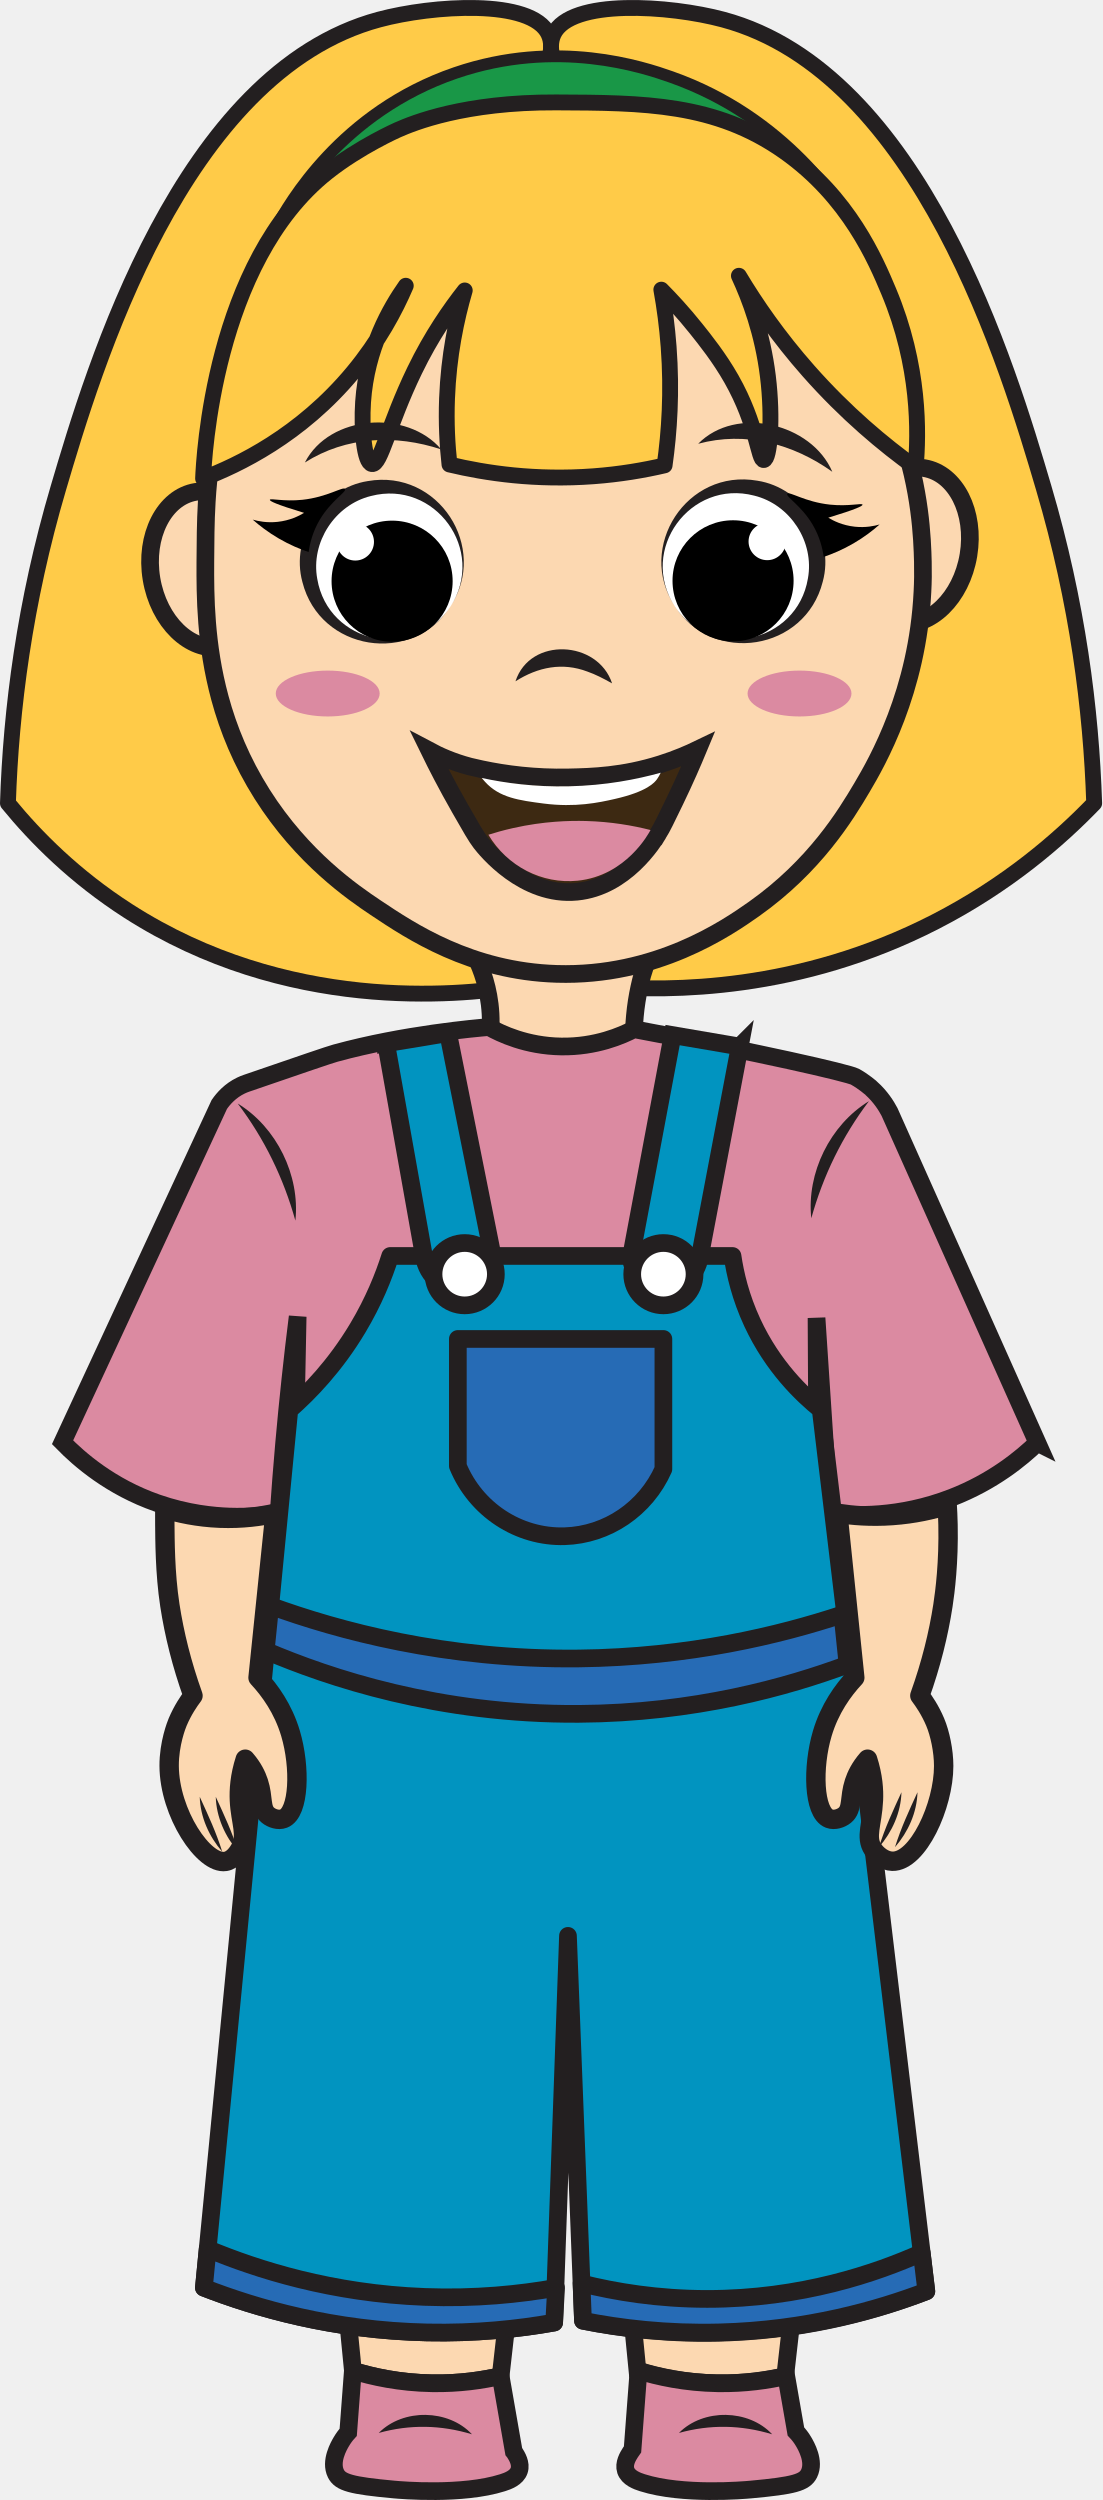
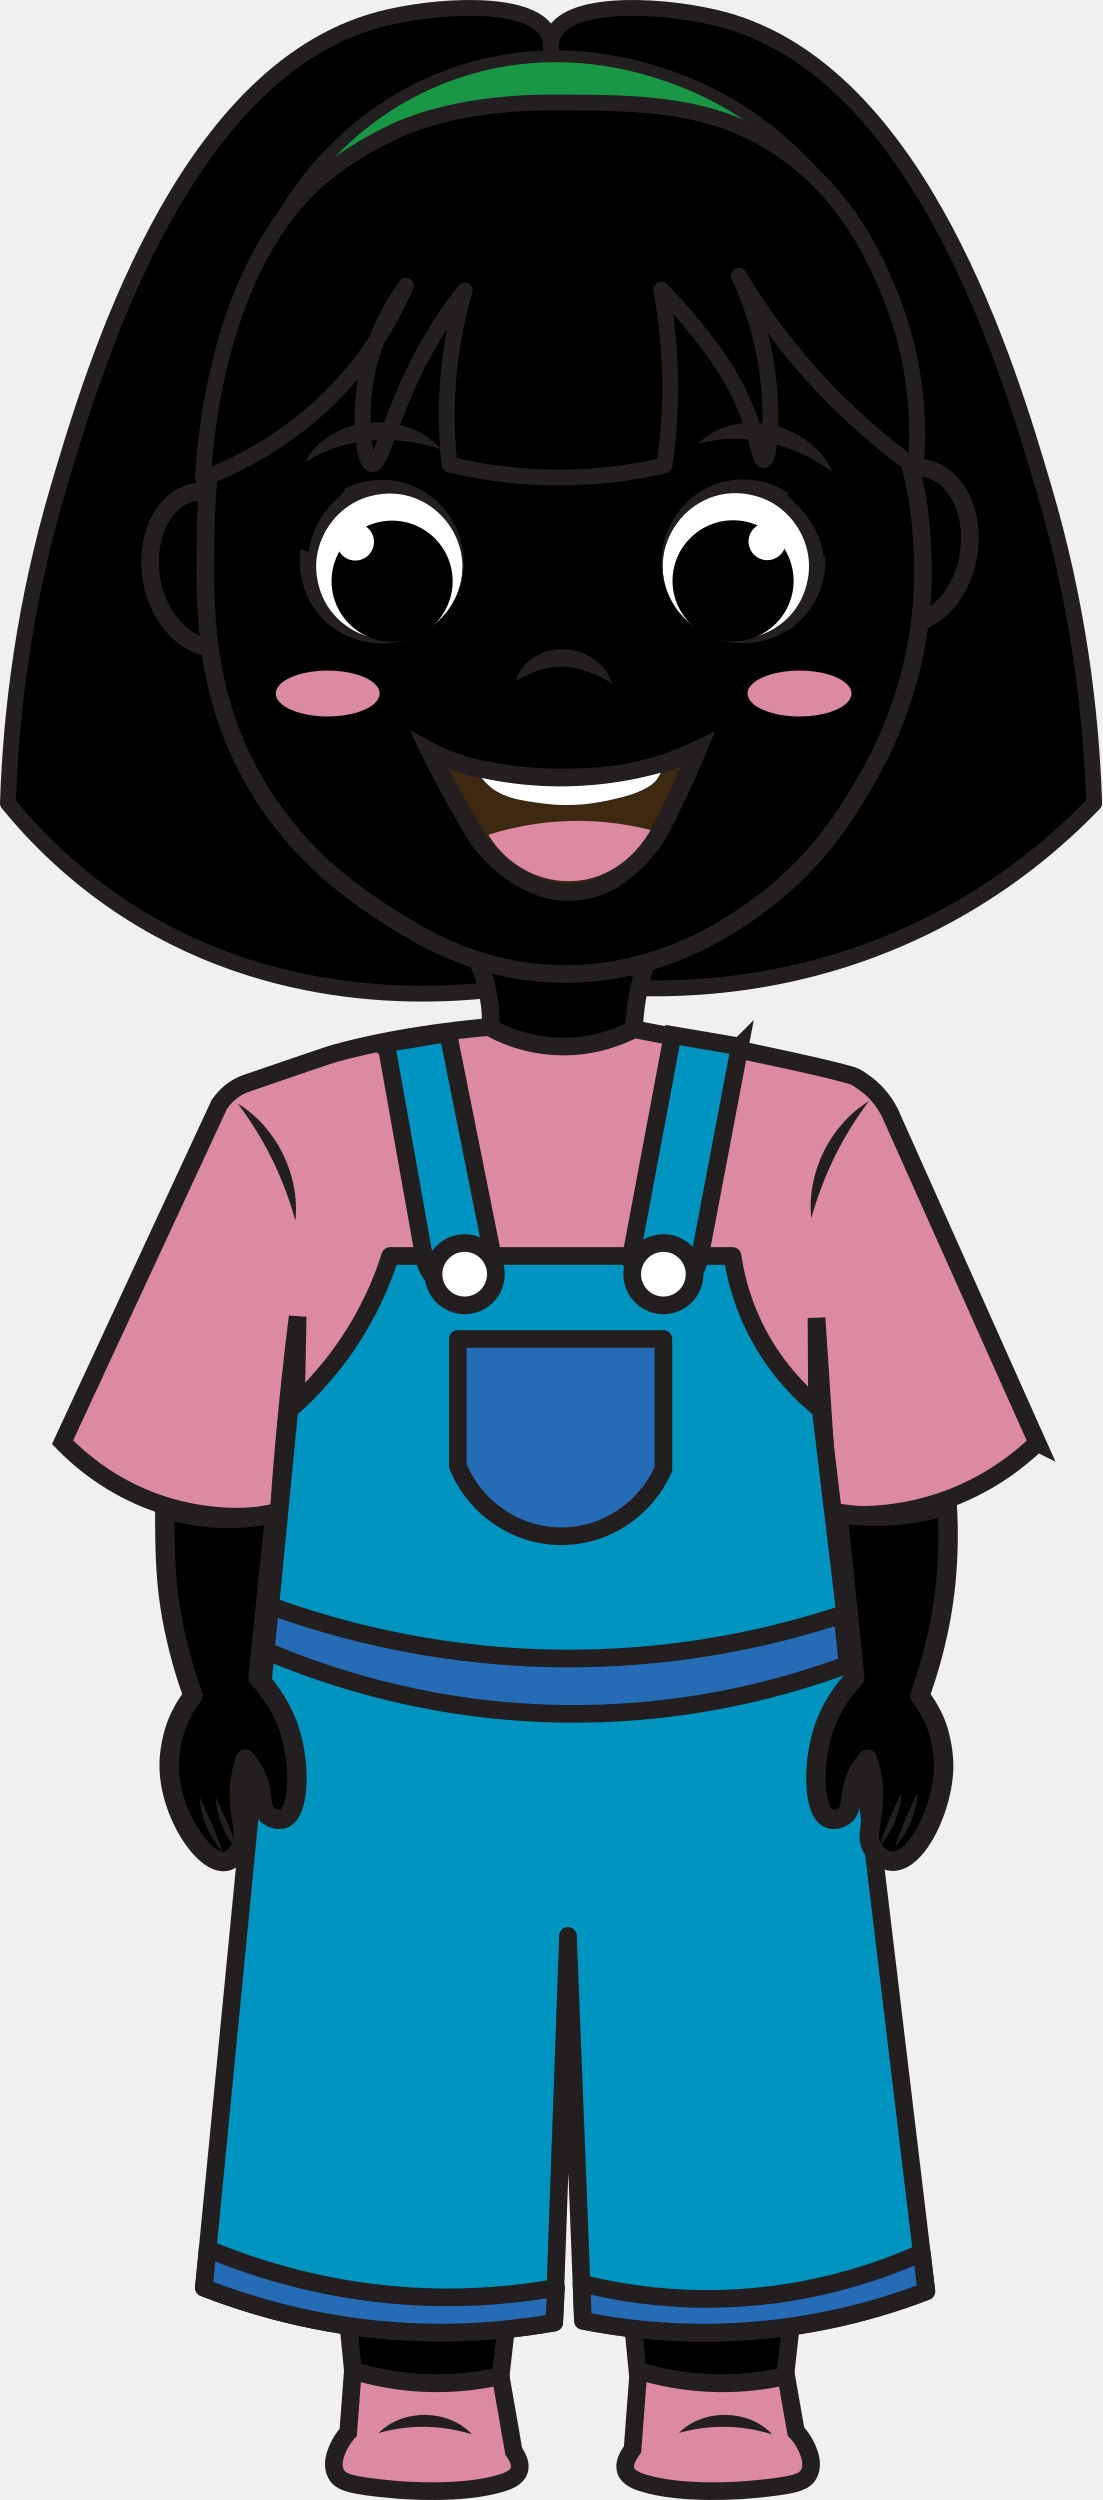
<svg xmlns="http://www.w3.org/2000/svg" id="Layer_2" data-name="Layer 2" viewBox="0 0 187.025 424.244">
  <defs>
    <style>
-       .cls-1, .cls-2 {
+       .long-straight .cls-1, .long-straight .cls-2 {
        fill: #fff;
      }

-       .cls-1, .cls-3, .cls-4, .cls-5, .cls-6, .cls-7, .cls-8, .cls-9, .cls-10, .cls-11, .cls-12 {
+       .long-straight .cls-1, .long-straight .cls-3, .long-straight .cls-4, .long-straight .cls-5, .long-straight .cls-6, .long-straight .cls-7, .long-straight .cls-8, .long-straight .cls-9, .long-straight .cls-10, .long-straight .cls-11, .long-straight .cls-12 {
        stroke: #231f20;
      }

-       .cls-1, .cls-4, .cls-5, .cls-6, .cls-7, .cls-9, .cls-10 {
+       .long-straight .cls-1, .long-straight .cls-4, .long-straight .cls-5, .long-straight .cls-6, .long-straight .cls-7, .long-straight .cls-9, .long-straight .cls-10 {
        stroke-miterlimit: 10;
      }

-       .cls-1, .cls-4, .cls-6, .cls-7, .cls-8, .cls-9, .cls-10, .cls-11 {
+       .long-straight .cls-1, .long-straight .cls-4, .long-straight .cls-6, .long-straight .cls-7, .long-straight .cls-8, .long-straight .cls-9, .long-straight .cls-10, .long-straight .cls-11 {
        stroke-width: 3px;
      }

-       .cls-3 {
-         fill: #ffcb48;
+       .long-straight .cls-3 {
+         fill: #hairColor;
        stroke-width: 2.69px;
      }

-       .cls-3, .cls-8, .cls-9, .cls-11, .cls-12 {
+       .long-straight .cls-3, .long-straight .cls-8, .long-straight .cls-9, .long-straight .cls-11, .long-straight .cls-12 {
        stroke-linecap: round;
      }

-       .cls-3, .cls-8, .cls-11, .cls-12 {
+       .long-straight .cls-3, .long-straight .cls-8, .long-straight .cls-11, .long-straight .cls-12 {
        stroke-linejoin: round;
      }

-       .cls-4, .cls-9, .cls-13 {
+       .long-straight .cls-4, .long-straight .cls-9, .long-straight .cls-13 {
        fill: #db8aa1;
      }

-       .cls-5 {
+       .long-straight .cls-5 {
        fill: #199747;
        stroke-width: 2px;
      }

-       .cls-6, .cls-12 {
-         fill: #fcd8b1;
+       .long-straight .cls-6, .long-straight .cls-12 {
+         fill: #skinColor;
      }

-       .cls-7, .cls-11 {
+       .long-straight .cls-7, .long-straight .cls-11 {
        fill: #0194c0;
      }

-       .cls-8 {
+       .long-straight .cls-8 {
        fill: #266bb5;
      }

-       .cls-10 {
+       .long-straight .cls-10 {
        fill: #3d2912;
      }

-       .cls-12 {
+       .long-straight .cls-12 {
        stroke-width: 3.291px;
      }

-       .cls-14 {
+       .long-straight .cls-14 {
        fill: #231f20;
      }
    </style>
  </defs>
-   <g id="Layer_1-2" data-name="Layer 1">
+   <g class="long-straight" id="Layer_1-2" data-name="Layer 1">
    <g>
      <path class="cls-3" d="m92.148,12.491c.372-.729,2.197-4.045.917-6.726-2.894-6.062-19.742-4.861-28.739-2.446C30.719,12.342,15.84,62.716,9.906,82.809,4.166,102.242,1.861,120.428,1.345,136.312c4.745,5.81,11.382,12.48,20.401,18.275,26.968,17.325,55.839,14.358,65.914,12.832-2.324-103.443-.017-146.104,4.488-154.929Z" />
      <path class="cls-3" d="m94.877,12.491c-.376-.737-2.196-4.048-.917-6.726,2.894-6.062,19.742-4.861,28.739-2.446,33.607,9.023,48.486,59.397,54.42,79.49,5.74,19.433,8.044,37.619,8.561,53.503-5.888,6.118-14.729,13.825-26.965,20.109-23.212,11.922-45.153,11.798-55.768,10.998-.323-103.364-3.56-146.094-8.07-154.929Z" />
      <path class="cls-6" d="m81.138,163.262c.986,2.264,2.19,5.881,2.14,10.395-.022,1.986-.282,3.739-.611,5.197,3.29,1.013,7.895,2.049,13.452,2.14,4.646.076,8.605-.531,11.618-1.223-.189-2.067-.255-4.549,0-7.338.324-3.539,1.072-6.537,1.834-8.866-9.478-.102-18.955-.204-28.433-.306Z" />
      <path class="cls-5" d="m46.947,38.467c2.019-3.78,10.942-19.457,30.362-26.099,17.225-5.891,31.875-.968,36.589.694,19.429,6.852,28.947,21.867,31.533,26.285-6.849-4.548-23.463-14.246-46.79-15.054-26.062-.903-44.885,9.832-51.694,14.174Z" />
      <ellipse class="cls-6" cx="154.673" cy="92.597" rx="13.336" ry="9.805" transform="translate(38.00848 230.0277) rotate(-80.57965)" />
      <ellipse class="cls-6" cx="35.38" cy="96.627" rx="9.805" ry="13.336" transform="translate(-15.33836 7.094035) rotate(-9.420338)" />
      <path class="cls-6" d="m156.538,100.406c-.82,16.94-7.71,28.92-10.25,33.21-2.78,4.7-8.01,13.33-18.34,20.64-4.6,3.25-16.63,11.52-33.48,11.01-14.6-.45-24.75-7.24-30.73-11.24-3.85-2.58-12.41-8.43-19.26-19.26-3.5-5.54-5.74-11.07-7.16-16.32-2.46-9.08-2.5-17.28-2.47-23.12.02-3.24.03-6.68.24-10.24.57-9.41,2.5-19.68,9.39-29.43,16.48-23.31,46.93-23.38,49.98-23.34,2.62.03,31.43.89,49.54,24.72,4.21,5.55,7.01,11.23,8.86,16.53,3.35,9.54,3.65,17.81,3.75,21.76.04,1.74.02,3.44-.07,5.08Z" />
      <path class="cls-14" d="m87.473,115.619c2.467-7.609,13.986-6.982,16.395.344-1.486-.832-2.82-1.519-4.185-1.997-4.234-1.606-8.38-.783-12.21,1.653h0Z" />
      <g>
        <circle class="cls-2" cx="65.43" cy="95.756" r="13.142" />
        <path class="cls-14" d="m76.458,102.904c-6.48,10.056-22.166,7.64-25.14-4.135-2.071-7.564,3.343-15.934,11.097-17.13,11.967-2.103,20.578,11.246,14.042,21.265h0Zm0,0c6.139-9.537-2.657-21.553-13.502-18.735-6.123,1.497-10.254,7.859-9.119,14.062,1.852,11.06,16.425,14.172,22.622,4.672h0Z" />
      </g>
      <circle cx="66.539" cy="98.625" r="10.273" />
      <path class="cls-10" d="m111.693,141.484c-.797,1.29-5.579,9.034-13.8,9.833-9.018.876-15.494-7.254-16.31-8.311-.766-.992-1.684-2.602-3.521-5.821-2.304-4.039-4.036-7.448-5.175-9.779,1.531.815,3.851,1.891,6.847,2.677.363.095,1.046.254,2.009.457,4.01.849,9.02,1.512,14.78,1.385,3.966-.087,9.187-.227,15.6-2.253,2.671-.844,4.824-1.785,6.331-2.513-.866,2.085-2.18,5.133-3.933,8.765-1.449,3-2.173,4.501-2.827,5.561Z" />
      <path class="cls-13" d="m110.393,140.854c-.267.522-4.134,7.764-12.382,8.599-6.022.609-11.946-2.442-15.134-7.796,1.038-.331,2.488-.754,4.242-1.146,5.179-1.158,9.55-1.265,12.304-1.189,4.262.118,7.97.768,10.97,1.533Z" />
      <path d="m52.371,93.681c-1.439-.485-3.183-1.206-5.051-2.293-1.84-1.071-3.31-2.212-4.433-3.21.887.261,2.374.576,4.204.382,2.122-.225,3.683-1.025,4.51-1.529-4.824-1.461-5.857-2.004-5.809-2.217.069-.307,2.328.336,5.51 0,4.282-.452,6.955-2.331,7.261-1.834.296.481-2.369,1.975-4.287,5.197-1.227,2.061-1.7,4.076-1.905,5.503Z" />
      <path class="cls-2" d="m112.123,131.126c-.19.4-.4.78-.63,1.1-.38.53-1.62,2.1-7.18,3.36-2.67.61-6.66,1.47-12.08.77-4.11-.54-7.47-.97-9.92-3.68-.15-.17-.35-.39-.57-.66,4.01.87,9.02,1.55,14.78,1.42,6.25-.14,11.55-1.18,15.6-2.31Z" />
      <g>
        <circle class="cls-2" cx="125.508" cy="95.693" r="13.142" />
        <path class="cls-14" d="m114.479,102.84c6.197,9.5,20.771,6.386,22.622-4.673,1.135-6.203-2.996-12.566-9.119-14.062-10.848-2.817-19.641,9.198-13.502,18.735h0Zm0,0c-6.535-10.021,2.074-23.369,14.043-21.265,7.753,1.197,13.17,9.566,11.097,17.131-2.973,11.774-18.661,14.191-25.14,4.135h0Z" />
      </g>
      <circle class="cls-2" cx="60.294" cy="91.954" r="3.169" />
      <circle cx="124.398" cy="98.562" r="10.273" />
      <ellipse class="cls-13" cx="55.613" cy="117.69" rx="8.817" ry="3.893" />
      <ellipse class="cls-13" cx="135.676" cy="117.69" rx="8.817" ry="3.893" />
      <path class="cls-3" d="m94.358,17.378c-15.576-.068-24.227,3.497-26.876,4.665-0.0 0-6.433,2.838-11.924,7.185-19.305,15.283-20.97,48.713-21.095,51.975h0c5.872-2.237,16.513-7.259,25.452-18.038,4.366-5.264,7.151-10.484,8.943-14.675-2.654,3.763-6.633,10.597-7.244,19.731-.308,4.607.203,10.359,1.511,10.536,1.464.199,2.792-6.699,7.233-15.881,2.864-5.922,6.049-10.464,8.509-13.587-1.421,4.834-2.728,11.05-3.006,18.337-.158,4.139.044,7.903.415,11.202,6.23,1.49,14.627,2.727,24.454,1.992,4.475-.334,8.515-1.023,12.051-1.849.806-5.656,1.255-12.463.685-20.115-.259-3.484-.699-6.727-1.24-9.703,1.598,1.613,3.672,3.836,5.912,6.635,1.509,1.886,3.929,4.909,5.98,8.523,4.443,7.827,4.565,13.856,5.503,13.758,1.001-.105,1.57-7.048.688-14.217-.902-7.33-3.107-13.157-4.92-17.056,2.899,4.843,6.744,10.414,11.799,16.139,6.371,7.216,12.803,12.569,18.191,16.433h0c.526-5.844.754-17.25-4.586-29.962-2.163-5.15-6.689-15.922-17.733-23.694-11.675-8.216-23.799-8.269-38.703-8.334Z" />
      <path class="cls-6" d="m58.355,386.704c.51,5.197,1.019,10.395,1.529,15.592,3.29,1.013,7.895,2.049,13.452,2.14,4.646.076,8.605-.531,11.618-1.223.611-5.401,1.223-10.803,1.834-16.204-9.478-.102-18.955-.204-28.433-.306Z" />
      <path class="cls-6" d="m106.647,386.704c.51,5.197,1.019,10.395,1.529,15.592,3.29,1.013,7.895,2.049,13.452,2.14,4.646.076,8.605-.531,11.618-1.223.611-5.401,1.223-10.803,1.834-16.204-9.478-.102-18.955-.204-28.433-.306Z" />
      <circle class="cls-2" cx="130.198" cy="91.891" r="3.169" />
      <path class="cls-9" d="m176.035,244.833c-2.725,2.635-7.528,6.601-14.541,9.319-8.883,3.443-16.725,3.106-20.739,2.651-.73-11.049-1.46-22.098-2.191-33.148.12,23.379.24,46.758.361,70.138H49.125c.463-23.456.926-46.911,1.388-70.367-.878,6.995-1.655,14.2-2.309,21.607-.351,3.977-.656,7.901-.92,11.77-2.155.362-5.026.672-8.402.551-2.54-.09-7.066-.485-12.216-2.285-7.867-2.75-13.184-7.379-16.051-10.318,8.866-19.108,17.733-38.217,26.599-57.325.699-1.012,1.863-2.341,3.669-3.21.324-.156.643-.285.95-.39,9.395-3.23,14.094-4.839,15.092-5.112,11.645-3.188,23.903-4.249,26.043-4.426,2.014,1.127,6.362,3.208,12.259,3.298,5.91.09,10.328-1.865,12.374-2.933,21.123,3.948,36.376,7.452,37.498,8.073,1.539.851,2.751,1.949,2.752,1.949,1.578,1.429,2.535,2.951,3.096,4.013,8.363,18.715,16.726,37.431,25.089,56.146Z" />
      <path class="cls-11" d="m66.218,213.136h58.09c.442,3.037,1.363,7.007,3.362,11.312,3.487,7.508,8.499,12.254,11.599,14.75,5.976,49.876,11.953,99.752,17.929,149.628-7.778,3.013-19.277,6.412-33.49,6.983-9.784.393-18.219-.659-24.778-1.986-.849-21.771-1.698-43.542-2.547-65.313-.781,21.873-1.563,43.746-2.344,65.619-6.085,1.084-13.353,1.854-21.541,1.68-15.986-.338-29.012-4.133-37.899-7.595,4.833-49.646,9.665-99.293,14.498-148.939,3.382-2.962,7.784-7.499,11.618-13.911,2.7-4.515,4.404-8.765,5.503-12.229Z" />
      <path class="cls-12" d="m27.969,258.708c.029,2.387.009,8.208.858,13.717.747,4.85,2.005,9.967,3.924,15.327-.689.909-1.741,2.439-2.6,4.467-.172.407-1.468,3.638-1.447,7.456.044,8.016,5.898,16.778,9.565,16.204,1.342-.21,2.182-1.639,2.432-2.064,1.371-2.332.093-4.562-.076-8.331-.075-1.662.048-4.036.994-6.955,1.247,1.435,1.895,2.797,2.255,3.898.874,2.68.264,4.517,1.605,5.618.647.531,1.765.906,2.637.573,2.689-1.027,2.881-8.745,1.19-14.446-1.246-4.202-3.521-7.336-5.518-9.478.96-9.298,1.919-18.595,2.879-27.893-2.355.519-5.549.98-9.328.835-3.848-.148-7.047-.876-9.377-1.591-.005.638-.007,1.557.007,2.661Z" />
      <path class="cls-12" d="m160.875,258.708c.138,6.386-.5,11.389-.858,13.717-.747,4.85-2.005,9.967-3.924,15.327.689.909,1.741,2.439,2.6,4.467.825,1.947,1.445,4.917,1.447,7.456.004,6.759-4.39,16.282-8.711,16.175-1.412-.035-2.669-1.095-3.286-2.035-1.369-2.086-.105-4.288.076-8.331.075-1.662-.048-4.036-.994-6.955-1.247,1.435-1.895,2.797-2.255,3.898-.874,2.68-.264,4.517-1.605,5.618-.647.531-1.765.906-2.637.573-2.689-1.027-2.881-8.745-1.19-14.446,1.246-4.202,3.521-7.336,5.518-9.478-.96-9.298-1.919-18.595-2.879-27.893,2.436.38,5.584.647,9.229.39,3.763-.265,6.929-1.01,9.331-1.758.051.817.108,1.939.137,3.273Z" />
      <path class="cls-7" d="m65.511,177.054c3.509-.579,7.017-1.157,10.526-1.736,2.543,12.716,5.087,25.432,7.63,38.147-.382,2.631-2.26,4.719-4.586,5.197-2.949.607-6.218-1.455-7.032-4.892-2.179-12.239-4.359-24.478-6.538-36.718Z" />
      <path class="cls-14" d="m118.478,75.307c6.416-6.556,19.255-3.489,22.762,4.754-6.646-4.758-14.755-6.923-22.762-4.754h0Z" />
      <path class="cls-14" d="m51.736,78.486c4.179-8.166,17.35-9.05,23.147-2.22-7.759-2.569-16.145-2.229-23.147,2.22h0Z" />
      <path class="cls-7" d="m125.531,177.598c-3.798-.649-7.595-1.298-11.393-1.947-2.365,12.605-4.73,25.21-7.095,37.815.382,2.631,2.26,4.719,4.586,5.197,2.949.607,6.218-1.455,7.032-4.892,2.29-12.058,4.58-24.116,6.871-36.174Z" />
      <path class="cls-8" d="m77.695,227.217h34.881v22.087c-2.992,6.733-9.534,11.178-16.766,11.391-7.818.23-15.077-4.528-18.115-11.924v-21.554Z" />
      <path class="cls-4" d="m88.092,419.245c-.41,1.23-1.89,1.78-2.82,2.07-6.8,2.16-17.23,1.26-18.42,1.15-7.27-.67-9.09-1.18-9.85-2.7-1.03-2.07.52-4.74.91-5.4.34-.58.73-1.12,1.18-1.61.26-3.48.53-6.97.79-10.46,3.29,1.02,7.9,2.05,13.45,2.14,4.65.08,8.61-.53,11.62-1.22.74,4.26,1.49,8.52,2.23,12.78.06.07.1.14.15.21.38.6,1.16,1.85.76,3.04Z" />
      <path class="cls-4" d="m137.292,419.765c-.76,1.52-2.58,2.03-9.85,2.7-1.19.11-11.62,1.01-18.42-1.15-.93-.29-2.41-.84-2.83-2.07-.39-1.19.39-2.44.77-3.04.12-.19.25-.38.38-.56.34-4.45.67-8.89,1.01-13.35,3.29,1.02,7.9,2.05,13.46,2.14,4.64.08,8.6-.53,11.61-1.22.55,3.13,1.1,6.27,1.64,9.4.51.53.95,1.11,1.32,1.75.39.66,1.94,3.33.91,5.4Z" />
      <circle class="cls-1" cx="78.858" cy="216.227" r="5.29" />
      <circle class="cls-1" cx="112.576" cy="216.227" r="5.29" />
      <path d="m139.787,94.502c1.439-.485,3.183-1.206,5.051-2.293,1.84-1.071,3.31-2.212,4.433-3.21-.887.261-2.374.576-4.204.382-2.122-.225-3.683-1.025-4.51-1.529,4.824-1.461,5.857-2.004,5.809-2.217-.069-.307-2.328.336-5.51,0-4.282-.452-6.955-2.331-7.261-1.834-.296.481,2.369,1.975,4.287,5.197,1.227,2.061,1.7,4.076,1.905,5.503Z" />
      <path class="cls-14" d="m36.615,304.916c1.439,3.136,2.789,6.031,3.822,9.325-2.237-2.584-3.726-5.873-3.822-9.325h0Z" />
      <path class="cls-14" d="m33.896,304.916c1.439,3.136,2.789,6.031,3.822,9.325-2.237-2.584-3.726-5.873-3.822-9.325h0Z" />
      <path class="cls-14" d="m152.976,304.139c-.096,3.452-1.585,6.741-3.822,9.325,1.033-3.293,2.383-6.189,3.822-9.325h0Z" />
      <path class="cls-14" d="m155.696,304.139c-.096,3.452-1.585,6.741-3.822,9.325,1.033-3.293,2.383-6.189,3.822-9.325h0Z" />
      <g>
        <path class="cls-13" d="m40.342,187.266c1.75,1.602,4.021,4.052,5.962,7.49,2.797,4.955,3.578,9.607,3.822,12.382" />
        <path class="cls-14" d="m40.342,187.266c6.598,4.029,10.602,12.189,9.784,19.873-2.028-7.263-5.235-13.853-9.784-19.873h0Z" />
      </g>
      <g>
        <path class="cls-13" d="m147.456,186.865c-1.75,1.602-4.021,4.052-5.962,7.49-2.797,4.955-3.578,9.607-3.822,12.382" />
        <path class="cls-14" d="m147.456,186.865c-4.548,6.019-7.755,12.61-9.783,19.873-.819-7.684,3.185-15.844,9.783-19.873h0Z" />
      </g>
      <path class="cls-14" d="m64.271,412.865c4.113-4.181,11.829-4.062,15.822.229-5.268-1.596-10.512-1.7-15.822-.229h0Z" />
      <path class="cls-14" d="m115.216,412.865c4.113-4.181,11.829-4.062,15.822.229-5.268-1.596-10.512-1.7-15.822-.229h0Z" />
      <path class="cls-8" d="m45.863,272.495c11.46,4.168,29.655,9.199,52.345,8.943,18.786-.212,34.167-3.974,44.742-7.465.292,2.834.585,5.668.877,8.502-10.123,3.762-25.923,8.246-45.62,8.365-23.802.143-42.415-6.155-53.119-10.717.258-2.542.516-5.085.774-7.627Z" />
      <path class="cls-8" d="m35.24,381.63c8.452,3.526,21.114,7.56,36.828,8.152,8.57.323,16.116-.451,22.299-1.548-.109,1.965-.219,3.93-.328,5.895-6.085,1.084-13.353,1.854-21.541,1.68-15.986-.338-29.012-4.133-37.899-7.595.214-2.195.427-4.39.641-6.585Z" />
      <path class="cls-8" d="m156.415,382.292c-7.715,3.438-20.401,7.835-36.409,7.832-8.378-.002-15.609-1.208-21.322-2.634.082,2.111.165,4.222.247,6.333,6.317,1.251,14.174,2.21,23.182,1.978,14.846-.383,26.906-3.853,35.085-6.975-.261-2.178-.522-4.356-.783-6.534Z" />
    </g>
  </g>
</svg>
